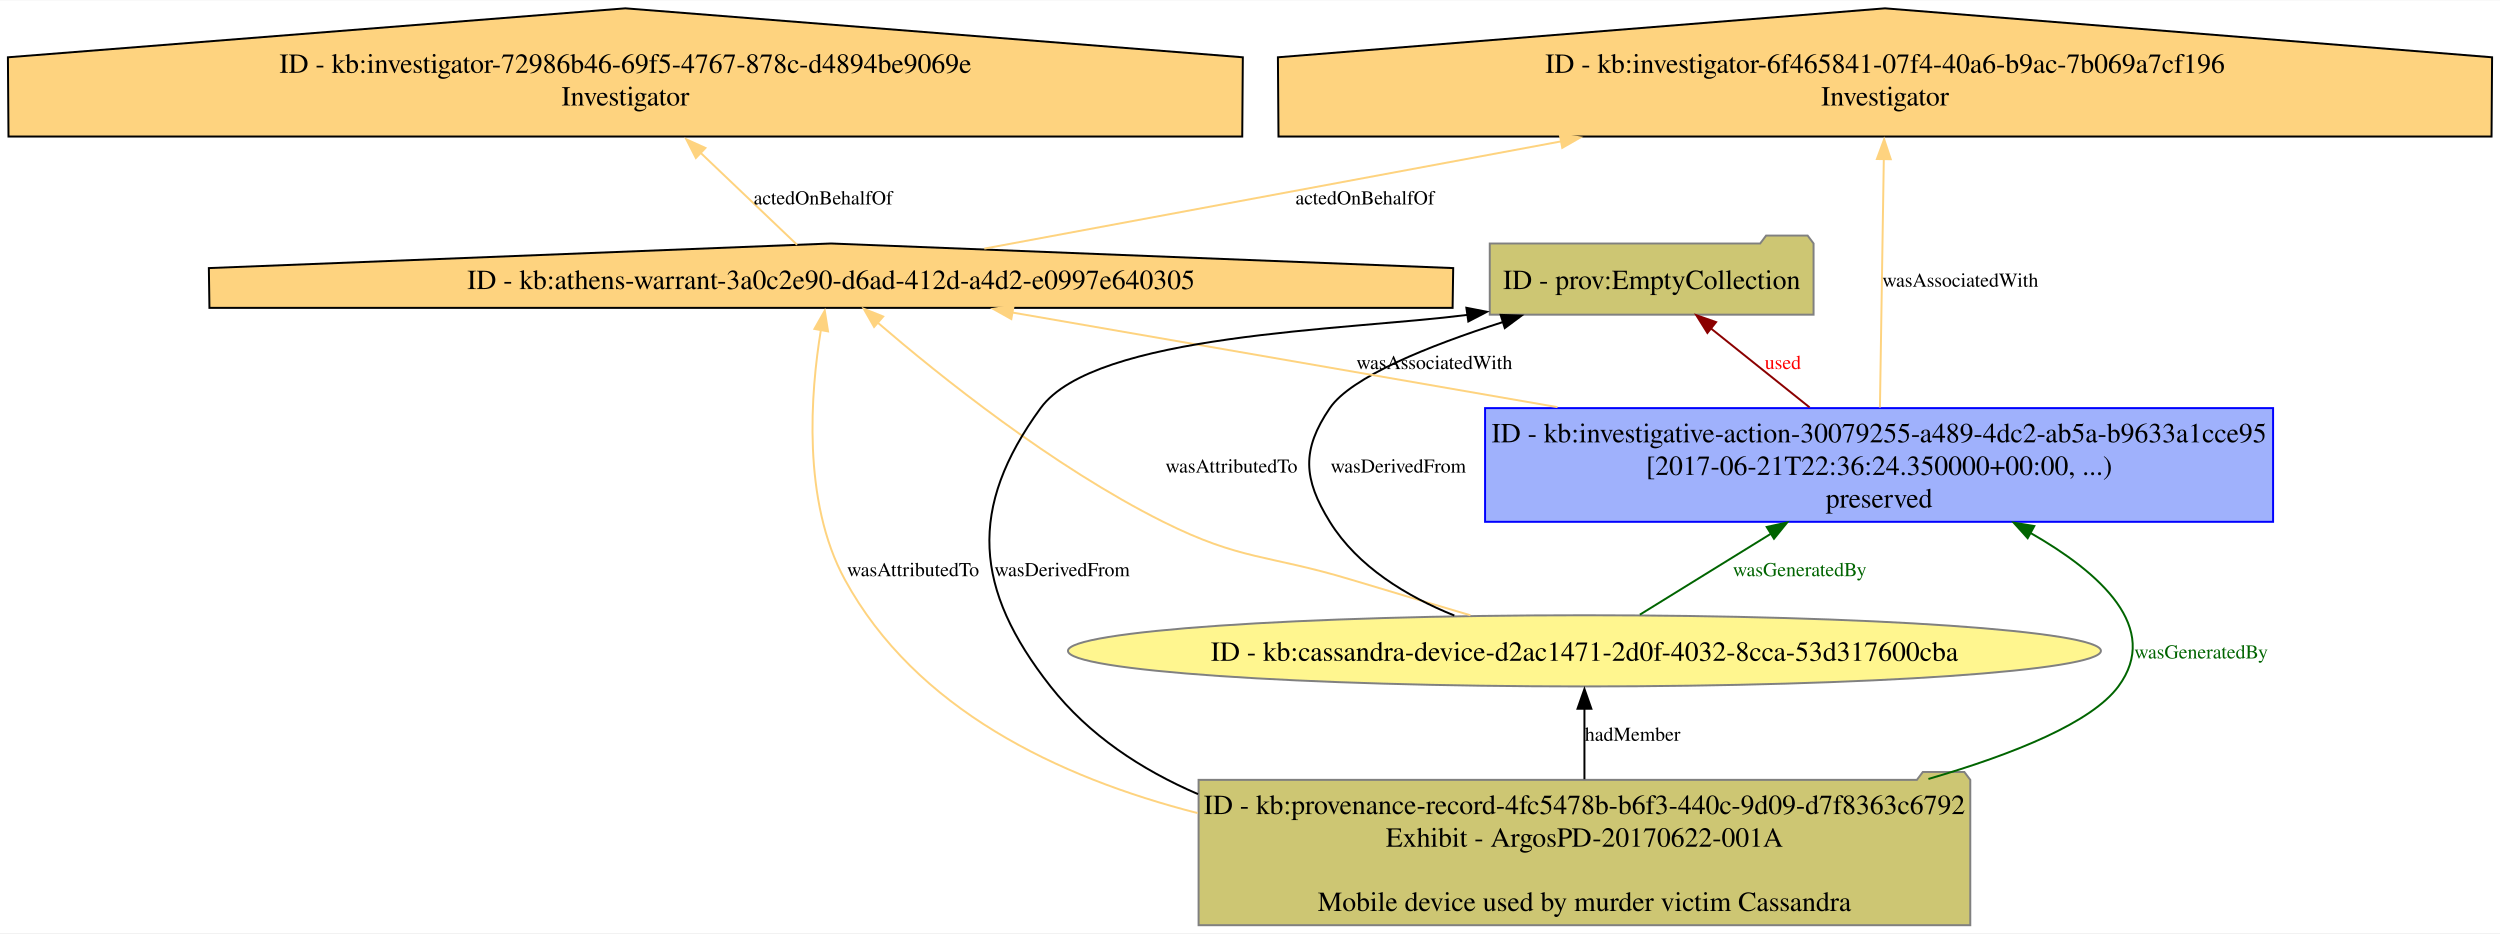
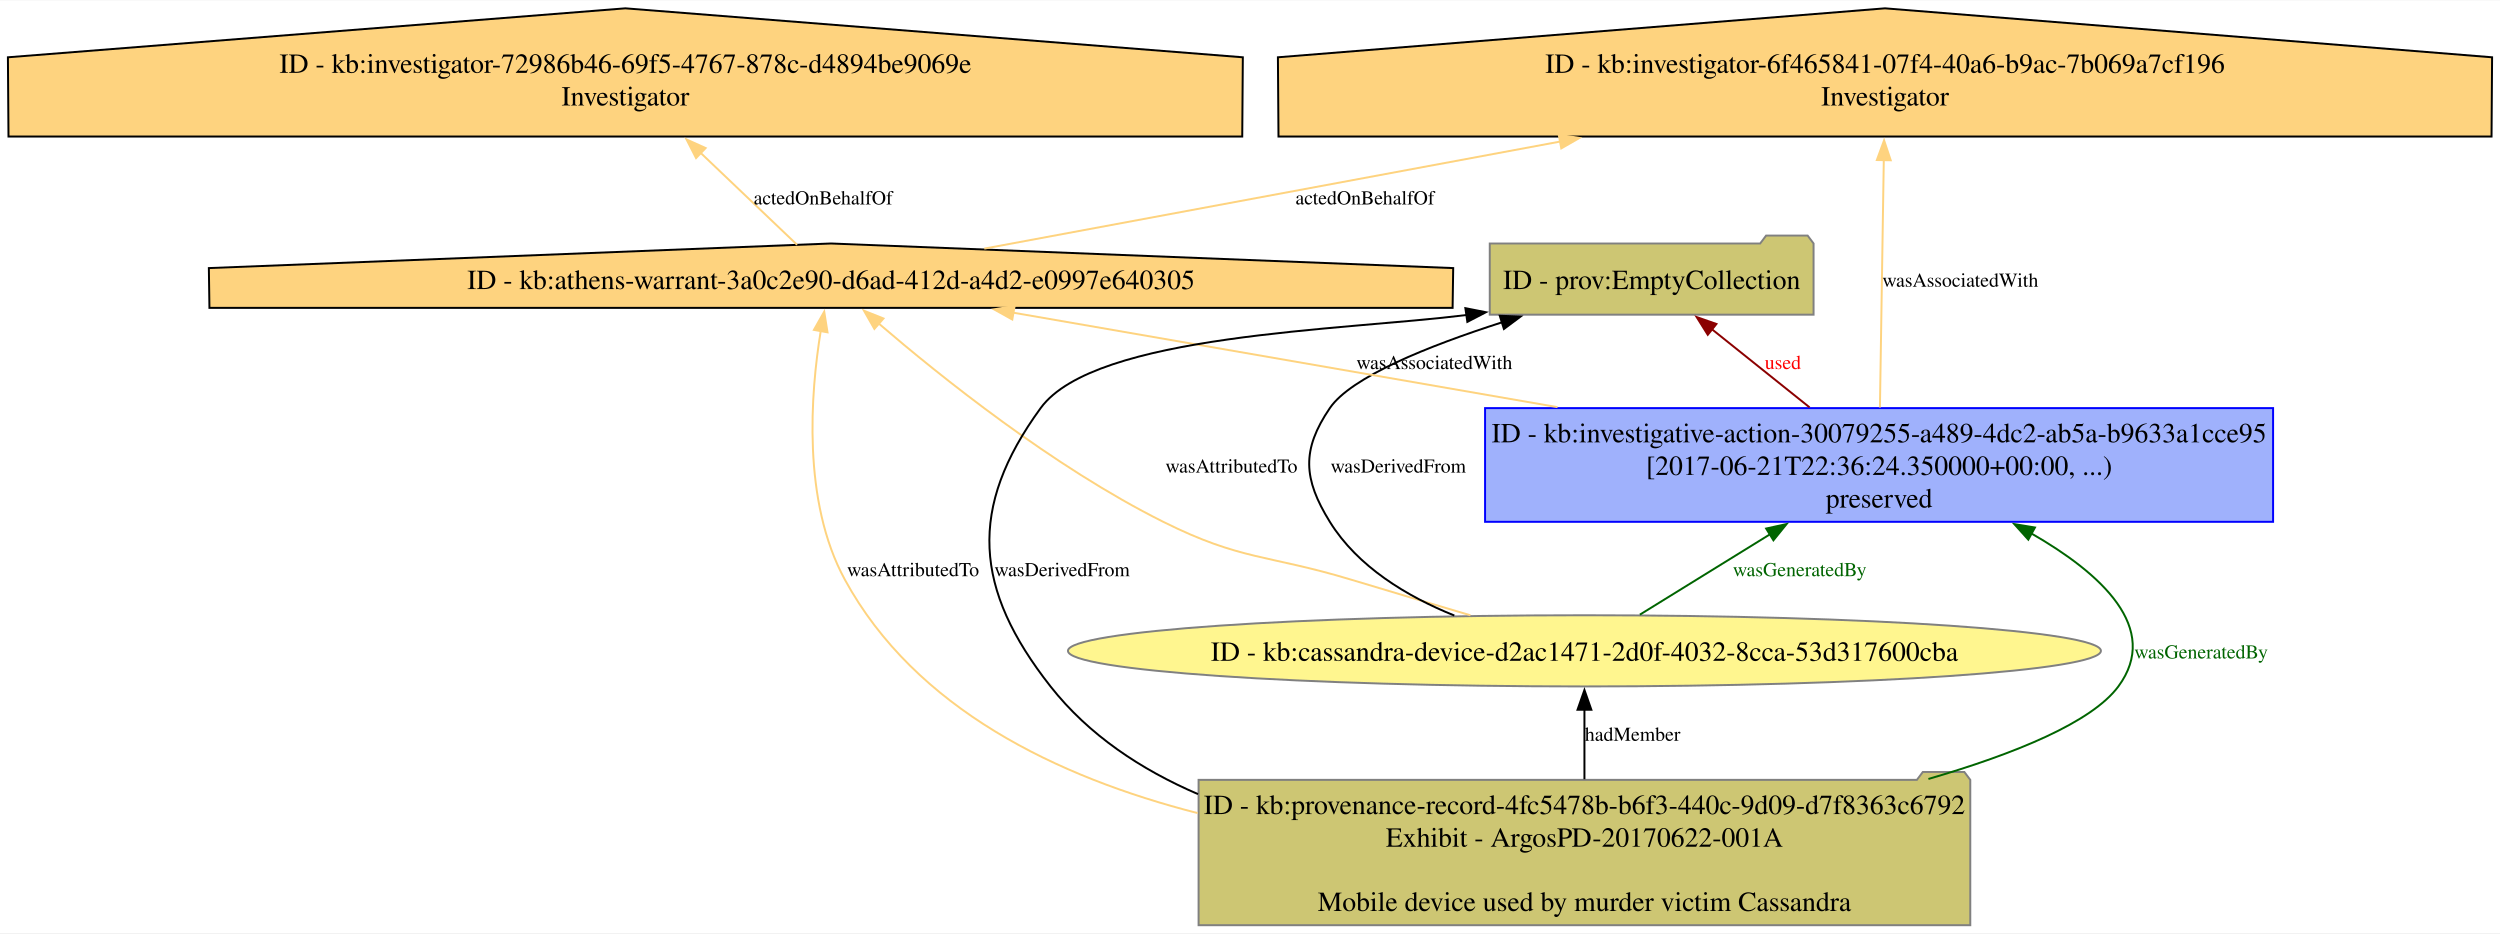
<svg xmlns="http://www.w3.org/2000/svg" xmlns:xlink="http://www.w3.org/1999/xlink" width="1264pt" height="472pt" viewBox="0.00 0.00 1264.25 471.67">
  <g id="graph0" class="graph" transform="scale(1 1) rotate(0) translate(4 467.67)">
    <polygon fill="white" stroke="none" points="-4,4 -4,-467.67 1260.25,-467.67 1260.25,4 -4,4" />
    <g id="node1" class="node">
      <g id="a_node1">
        <a xlink:title="ID - http://example.org/kb/athens-warrant-3a0c2e90-d6ad-412d-a4d2-e0997e640305">
          <polygon fill="#fed37f" stroke="black" points="730.88,-332.31 416.25,-344.75 101.62,-332.31 101.91,-312.19 730.58,-312.19 730.88,-332.31" />
          <text text-anchor="middle" x="416.25" y="-321.7" font-family="Times,serif" font-size="14.00">ID - kb:athens-warrant-3a0c2e90-d6ad-412d-a4d2-e0997e640305</text>
        </a>
      </g>
    </g>
    <g id="node4" class="node">
      <g id="a_node4">
        <a xlink:title="ID - http://example.org/kb/investigator-6f465841-07f4-40a6-b9ac-7b069a7cf196">
          <polygon fill="#fed37f" stroke="black" points="1256.25,-438.91 949.25,-463.67 642.24,-438.91 642.53,-398.84 1255.97,-398.84 1256.25,-438.91" />
          <text text-anchor="middle" x="949.25" y="-431.04" font-family="Times,serif" font-size="14.00">ID - kb:investigator-6f465841-07f4-40a6-b9ac-7b069a7cf196</text>
          <text text-anchor="middle" x="949.25" y="-414.54" font-family="Times,serif" font-size="14.00">Investigator</text>
        </a>
      </g>
    </g>
    <g id="edge1" class="edge">
-       <path fill="none" stroke="#fed37f" d="M493.75,-342.16C569.94,-356.32 688.59,-378.38 785.69,-396.43" />
-       <polygon fill="#fed37f" stroke="#fed37f" points="784.75,-400 795.22,-398.39 786.03,-393.12 784.75,-400" />
+       <path fill="none" stroke="#fed37f" d="M493.75,-342.16C569.79,-356.29 688.11,-378.29 785.1,-396.32" />
+       <polygon fill="#fed37f" stroke="#fed37f" points="784.26,-399.72 794.73,-398.11 785.54,-392.84 784.26,-399.72" />
      <text text-anchor="middle" x="686.25" y="-364.5" font-family="Times,serif" font-size="10.00">actedOnBehalfOf</text>
    </g>
    <g id="node5" class="node">
      <g id="a_node5">
        <a xlink:title="ID - http://example.org/kb/investigator-72986b46-69f5-4767-878c-d4894be9069e">
          <polygon fill="#fed37f" stroke="black" points="624.5,-438.91 312.25,-463.67 0,-438.91 0.29,-398.84 624.2,-398.84 624.5,-438.91" />
          <text text-anchor="middle" x="312.25" y="-431.04" font-family="Times,serif" font-size="14.00">ID - kb:investigator-72986b46-69f5-4767-878c-d4894be9069e</text>
          <text text-anchor="middle" x="312.25" y="-414.54" font-family="Times,serif" font-size="14.00">Investigator</text>
        </a>
      </g>
    </g>
    <g id="edge2" class="edge">
-       <path fill="none" stroke="#fed37f" d="M399.07,-344.11C385.67,-356.89 366.54,-375.11 349.65,-391.2" />
-       <polygon fill="#fed37f" stroke="#fed37f" points="347.9,-387.98 343.08,-397.42 352.73,-393.05 347.9,-387.98" />
+       <path fill="none" stroke="#fed37f" d="M399.07,-344.11C385.79,-356.77 366.88,-374.78 350.11,-390.76" />
+       <polygon fill="#fed37f" stroke="#fed37f" points="348,-387.94 343.17,-397.37 352.83,-393.01 348,-387.94" />
      <text text-anchor="middle" x="412.25" y="-364.5" font-family="Times,serif" font-size="10.00">actedOnBehalfOf</text>
    </g>
    <g id="node2" class="node">
      <g id="a_node2">
        <a xlink:title="ID - http://example.org/kb/cassandra-device-d2ac1471-2d0f-4032-8cca-53d317600cba">
          <ellipse fill="#fff68f" stroke="#808080" cx="797.25" cy="-138.75" rx="261.19" ry="18" />
          <text text-anchor="middle" x="797.25" y="-133.7" font-family="Times,serif" font-size="14.00">ID - kb:cassandra-device-d2ac1471-2d0f-4032-8cca-53d317600cba</text>
        </a>
      </g>
    </g>
    <g id="edge3" class="edge">
-       <path fill="none" stroke="#fed37f" d="M739.6,-156.72C720.39,-162.41 698.88,-168.82 679.25,-174.75 636.96,-187.53 623.78,-184.27 584.25,-204 528.27,-231.93 470.93,-278 439.83,-304.74" />
-       <polygon fill="#fed37f" stroke="#fed37f" points="438.03,-302.54 432.78,-311.74 442.62,-307.82 438.03,-302.54" />
+       <path fill="none" stroke="#fed37f" d="M739.6,-156.72C720.39,-162.41 698.88,-168.82 679.25,-174.75 636.96,-187.53 623.78,-184.27 584.25,-204 528.51,-231.82 471.42,-277.61 440.23,-304.4" />
+       <polygon fill="#fed37f" stroke="#fed37f" points="438.18,-301.55 432.92,-310.75 442.77,-306.83 438.18,-301.55" />
      <text text-anchor="middle" x="618.75" y="-228.88" font-family="Times,serif" font-size="10.00">wasAttributedTo</text>
    </g>
    <g id="node3" class="node">
      <g id="a_node3">
        <a xlink:title="ID - http://example.org/kb/investigative-action-30079255-a489-4dc2-ab5a-b9633a1cce95">
          <polygon fill="#9fb1fc" stroke="#0000ff" points="1145.5,-261.5 747,-261.5 747,-204 1145.5,-204 1145.5,-261.5" />
          <text text-anchor="middle" x="946.25" y="-244.2" font-family="Times,serif" font-size="14.00">ID - kb:investigative-action-30079255-a489-4dc2-ab5a-b9633a1cce95</text>
          <text text-anchor="middle" x="946.25" y="-227.7" font-family="Times,serif" font-size="14.00">[2017-06-21T22:36:24.350000+00:00, ...)</text>
          <text text-anchor="middle" x="946.25" y="-211.2" font-family="Times,serif" font-size="14.00">preserved</text>
        </a>
      </g>
    </g>
    <g id="edge4" class="edge">
-       <path fill="none" stroke="darkgreen" d="M825.27,-157.05C843.94,-168.58 869.1,-184.12 891.64,-198.03" />
-       <polygon fill="darkgreen" stroke="darkgreen" points="889.43,-201.4 899.78,-203.67 893.11,-195.44 889.43,-201.4" />
+       <path fill="none" stroke="darkgreen" d="M825.27,-157.05C843.78,-168.48 868.65,-183.84 891.03,-197.66" />
+       <polygon fill="darkgreen" stroke="darkgreen" points="889.14,-200.6 899.49,-202.88 892.82,-194.65 889.14,-200.6" />
      <text text-anchor="middle" x="906.12" y="-176.5" font-family="Times,serif" font-size="10.00" fill="darkgreen">wasGeneratedBy</text>
    </g>
    <g id="node7" class="node">
      <g id="a_node7">
        <a xlink:title="ID - http://www.w3.org/ns/prov#EmptyCollection">
          <polygon fill="#cdc673" stroke="#808080" points="913.12,-344.75 910.12,-348.75 889.12,-348.75 886.12,-344.75 749.37,-344.75 749.37,-308.75 913.12,-308.75 913.12,-344.75" />
          <text text-anchor="middle" x="831.25" y="-321.7" font-family="Times,serif" font-size="14.00">ID - prov:EmptyCollection</text>
        </a>
      </g>
    </g>
    <g id="edge5" class="edge">
-       <path fill="none" stroke="black" d="M731.46,-156.61C707.36,-166.31 682.56,-181.27 668.5,-204 655.05,-225.73 654.12,-240.37 668.5,-261.5 679.24,-277.28 718.66,-293.06 756.01,-305.02" />
-       <polygon fill="black" stroke="black" points="754.88,-308.65 765.47,-308.29 756.97,-301.97 754.88,-308.65" />
+       <path fill="none" stroke="black" d="M731.46,-156.61C707.36,-166.31 682.56,-181.27 668.5,-204 655.05,-225.73 654.12,-240.37 668.5,-261.5 679.19,-277.22 718.32,-292.92 755.53,-304.87" />
+       <polygon fill="black" stroke="black" points="754.43,-308.19 765.02,-307.84 756.53,-301.51 754.43,-308.19" />
      <text text-anchor="middle" x="703.12" y="-228.88" font-family="Times,serif" font-size="10.00">wasDerivedFrom</text>
    </g>
    <g id="edge6" class="edge">
-       <path fill="none" stroke="#fed37f" d="M783.63,-261.98C692.96,-277.72 583.38,-296.74 507.63,-309.89" />
-       <polygon fill="#fed37f" stroke="#fed37f" points="507.42,-306.54 498.17,-311.7 508.62,-313.44 507.42,-306.54" />
+       <path fill="none" stroke="#fed37f" d="M783.63,-261.98C693.14,-277.69 583.83,-296.66 508.09,-309.81" />
+       <polygon fill="#fed37f" stroke="#fed37f" points="507.91,-306.29 498.66,-311.44 509.11,-313.18 507.91,-306.29" />
      <text text-anchor="middle" x="721.37" y="-281.25" font-family="Times,serif" font-size="10.00">wasAssociatedWith</text>
    </g>
    <g id="edge7" class="edge">
-       <path fill="none" stroke="#fed37f" d="M946.68,-261.83C947.2,-294.91 948.06,-350.08 948.64,-387.44" />
-       <polygon fill="#fed37f" stroke="#fed37f" points="945.15,-387.47 948.81,-397.41 952.15,-387.36 945.15,-387.47" />
+       <path fill="none" stroke="#fed37f" d="M946.68,-261.83C947.2,-294.76 948.05,-349.61 948.63,-386.95" />
+       <polygon fill="#fed37f" stroke="#fed37f" points="945.13,-386.95 948.78,-396.9 952.13,-386.84 945.13,-386.95" />
      <text text-anchor="middle" x="987.37" y="-322.88" font-family="Times,serif" font-size="10.00">wasAssociatedWith</text>
    </g>
    <g id="edge8" class="edge">
-       <path fill="none" stroke="#8b0000" d="M911.12,-261.85C895.22,-274.57 876.61,-289.46 861.36,-301.66" />
-       <polygon fill="#8b0000" stroke="#8b0000" points="859.43,-299.52 853.81,-308.5 863.81,-304.99 859.43,-299.52" />
+       <path fill="none" stroke="#8b0000" d="M911.12,-261.85C895.37,-274.46 876.96,-289.18 861.79,-301.32" />
+       <polygon fill="#8b0000" stroke="#8b0000" points="859.62,-298.57 853.99,-307.55 863.99,-304.04 859.62,-298.57" />
      <text text-anchor="middle" x="897.62" y="-281.25" font-family="Times,serif" font-size="10.00" fill="red">used</text>
    </g>
    <g id="node6" class="node">
      <g id="a_node6">
        <a xlink:title="ID - http://example.org/kb/provenance-record-4fc5478b-b6f3-440c-9d09-d7f8363c6792">
          <polygon fill="#cdc673" stroke="#808080" points="992.37,-73.5 989.37,-77.5 968.37,-77.5 965.37,-73.5 602.12,-73.5 602.12,0 992.37,0 992.37,-73.5" />
          <text text-anchor="middle" x="797.25" y="-56.2" font-family="Times,serif" font-size="14.00">ID - kb:provenance-record-4fc5478b-b6f3-440c-9d09-d7f8363c6792</text>
          <text text-anchor="middle" x="797.25" y="-39.7" font-family="Times,serif" font-size="14.00">Exhibit - ArgosPD-20170622-001A</text>
          <text text-anchor="middle" x="797.25" y="-7.2" font-family="Times,serif" font-size="14.00">Mobile device used by murder victim Cassandra</text>
        </a>
      </g>
    </g>
    <g id="edge9" class="edge">
-       <path fill="none" stroke="#fed37f" d="M601.64,-56.69C530.49,-74.88 458.84,-109.49 423.25,-174.75 401.52,-214.59 405.95,-269.5 411.11,-300.94" />
-       <polygon fill="#fed37f" stroke="#fed37f" points="407.85,-301.55 413.08,-310.77 414.74,-300.3 407.85,-301.55" />
+       <path fill="none" stroke="#fed37f" d="M601.64,-56.69C530.49,-74.88 458.84,-109.49 423.25,-174.75 401.61,-214.41 405.91,-269.01 411.05,-300.53" />
+       <polygon fill="#fed37f" stroke="#fed37f" points="407.59,-301.06 412.81,-310.28 414.47,-299.82 407.59,-301.06" />
      <text text-anchor="middle" x="457.75" y="-176.5" font-family="Times,serif" font-size="10.00">wasAttributedTo</text>
    </g>
    <g id="edge10" class="edge">
-       <path fill="none" stroke="black" d="M797.25,-73.85C797.25,-85.64 797.25,-98.56 797.25,-109.67" />
-       <polygon fill="black" stroke="black" points="793.75,-109.47 797.25,-119.47 800.75,-109.47 793.75,-109.47" />
+       <path fill="none" stroke="black" d="M797.25,-73.85C797.25,-85.4 797.25,-98.01 797.25,-108.96" />
+       <polygon fill="black" stroke="black" points="793.75,-108.96 797.25,-118.96 800.75,-108.96 793.75,-108.96" />
      <text text-anchor="middle" x="821.62" y="-93.25" font-family="Times,serif" font-size="10.00">hadMember</text>
    </g>
    <g id="edge11" class="edge">
-       <path fill="none" stroke="darkgreen" d="M971.2,-73.96C1015.2,-86.78 1053.84,-102.61 1067.25,-120.75 1089.03,-150.24 1058.39,-178.11 1022.51,-198.55" />
-       <polygon fill="darkgreen" stroke="darkgreen" points="1021.39,-195.71 1014.3,-203.58 1024.75,-201.86 1021.39,-195.71" />
+       <path fill="none" stroke="darkgreen" d="M971.2,-73.96C1015.2,-86.78 1053.84,-102.61 1067.25,-120.75 1088.94,-150.11 1058.65,-177.87 1022.96,-198.29" />
+       <polygon fill="darkgreen" stroke="darkgreen" points="1021.71,-194.98 1014.63,-202.85 1025.08,-201.12 1021.71,-194.98" />
      <text text-anchor="middle" x="1109.12" y="-134.88" font-family="Times,serif" font-size="10.00" fill="darkgreen">wasGeneratedBy</text>
    </g>
    <g id="edge12" class="edge">
-       <path fill="none" stroke="black" d="M601.83,-66.29C573.01,-78.69 546.57,-96.17 527.25,-120.75 488.56,-169.96 485.38,-210.92 522.25,-261.5 549.79,-299.29 675.84,-300.68 738.39,-308.68" />
-       <polygon fill="black" stroke="black" points="737.54,-312.24 747.94,-310.21 738.54,-305.31 737.54,-312.24" />
+       <path fill="none" stroke="black" d="M601.83,-66.29C573.01,-78.69 546.57,-96.17 527.25,-120.75 488.56,-169.96 485.38,-210.92 522.25,-261.5 549.68,-299.13 674.8,-300.67 737.61,-308.58" />
+       <polygon fill="black" stroke="black" points="737.04,-312.04 747.44,-309.99 738.04,-305.11 737.04,-312.04" />
      <text text-anchor="middle" x="533.12" y="-176.5" font-family="Times,serif" font-size="10.00">wasDerivedFrom</text>
    </g>
  </g>
</svg>
